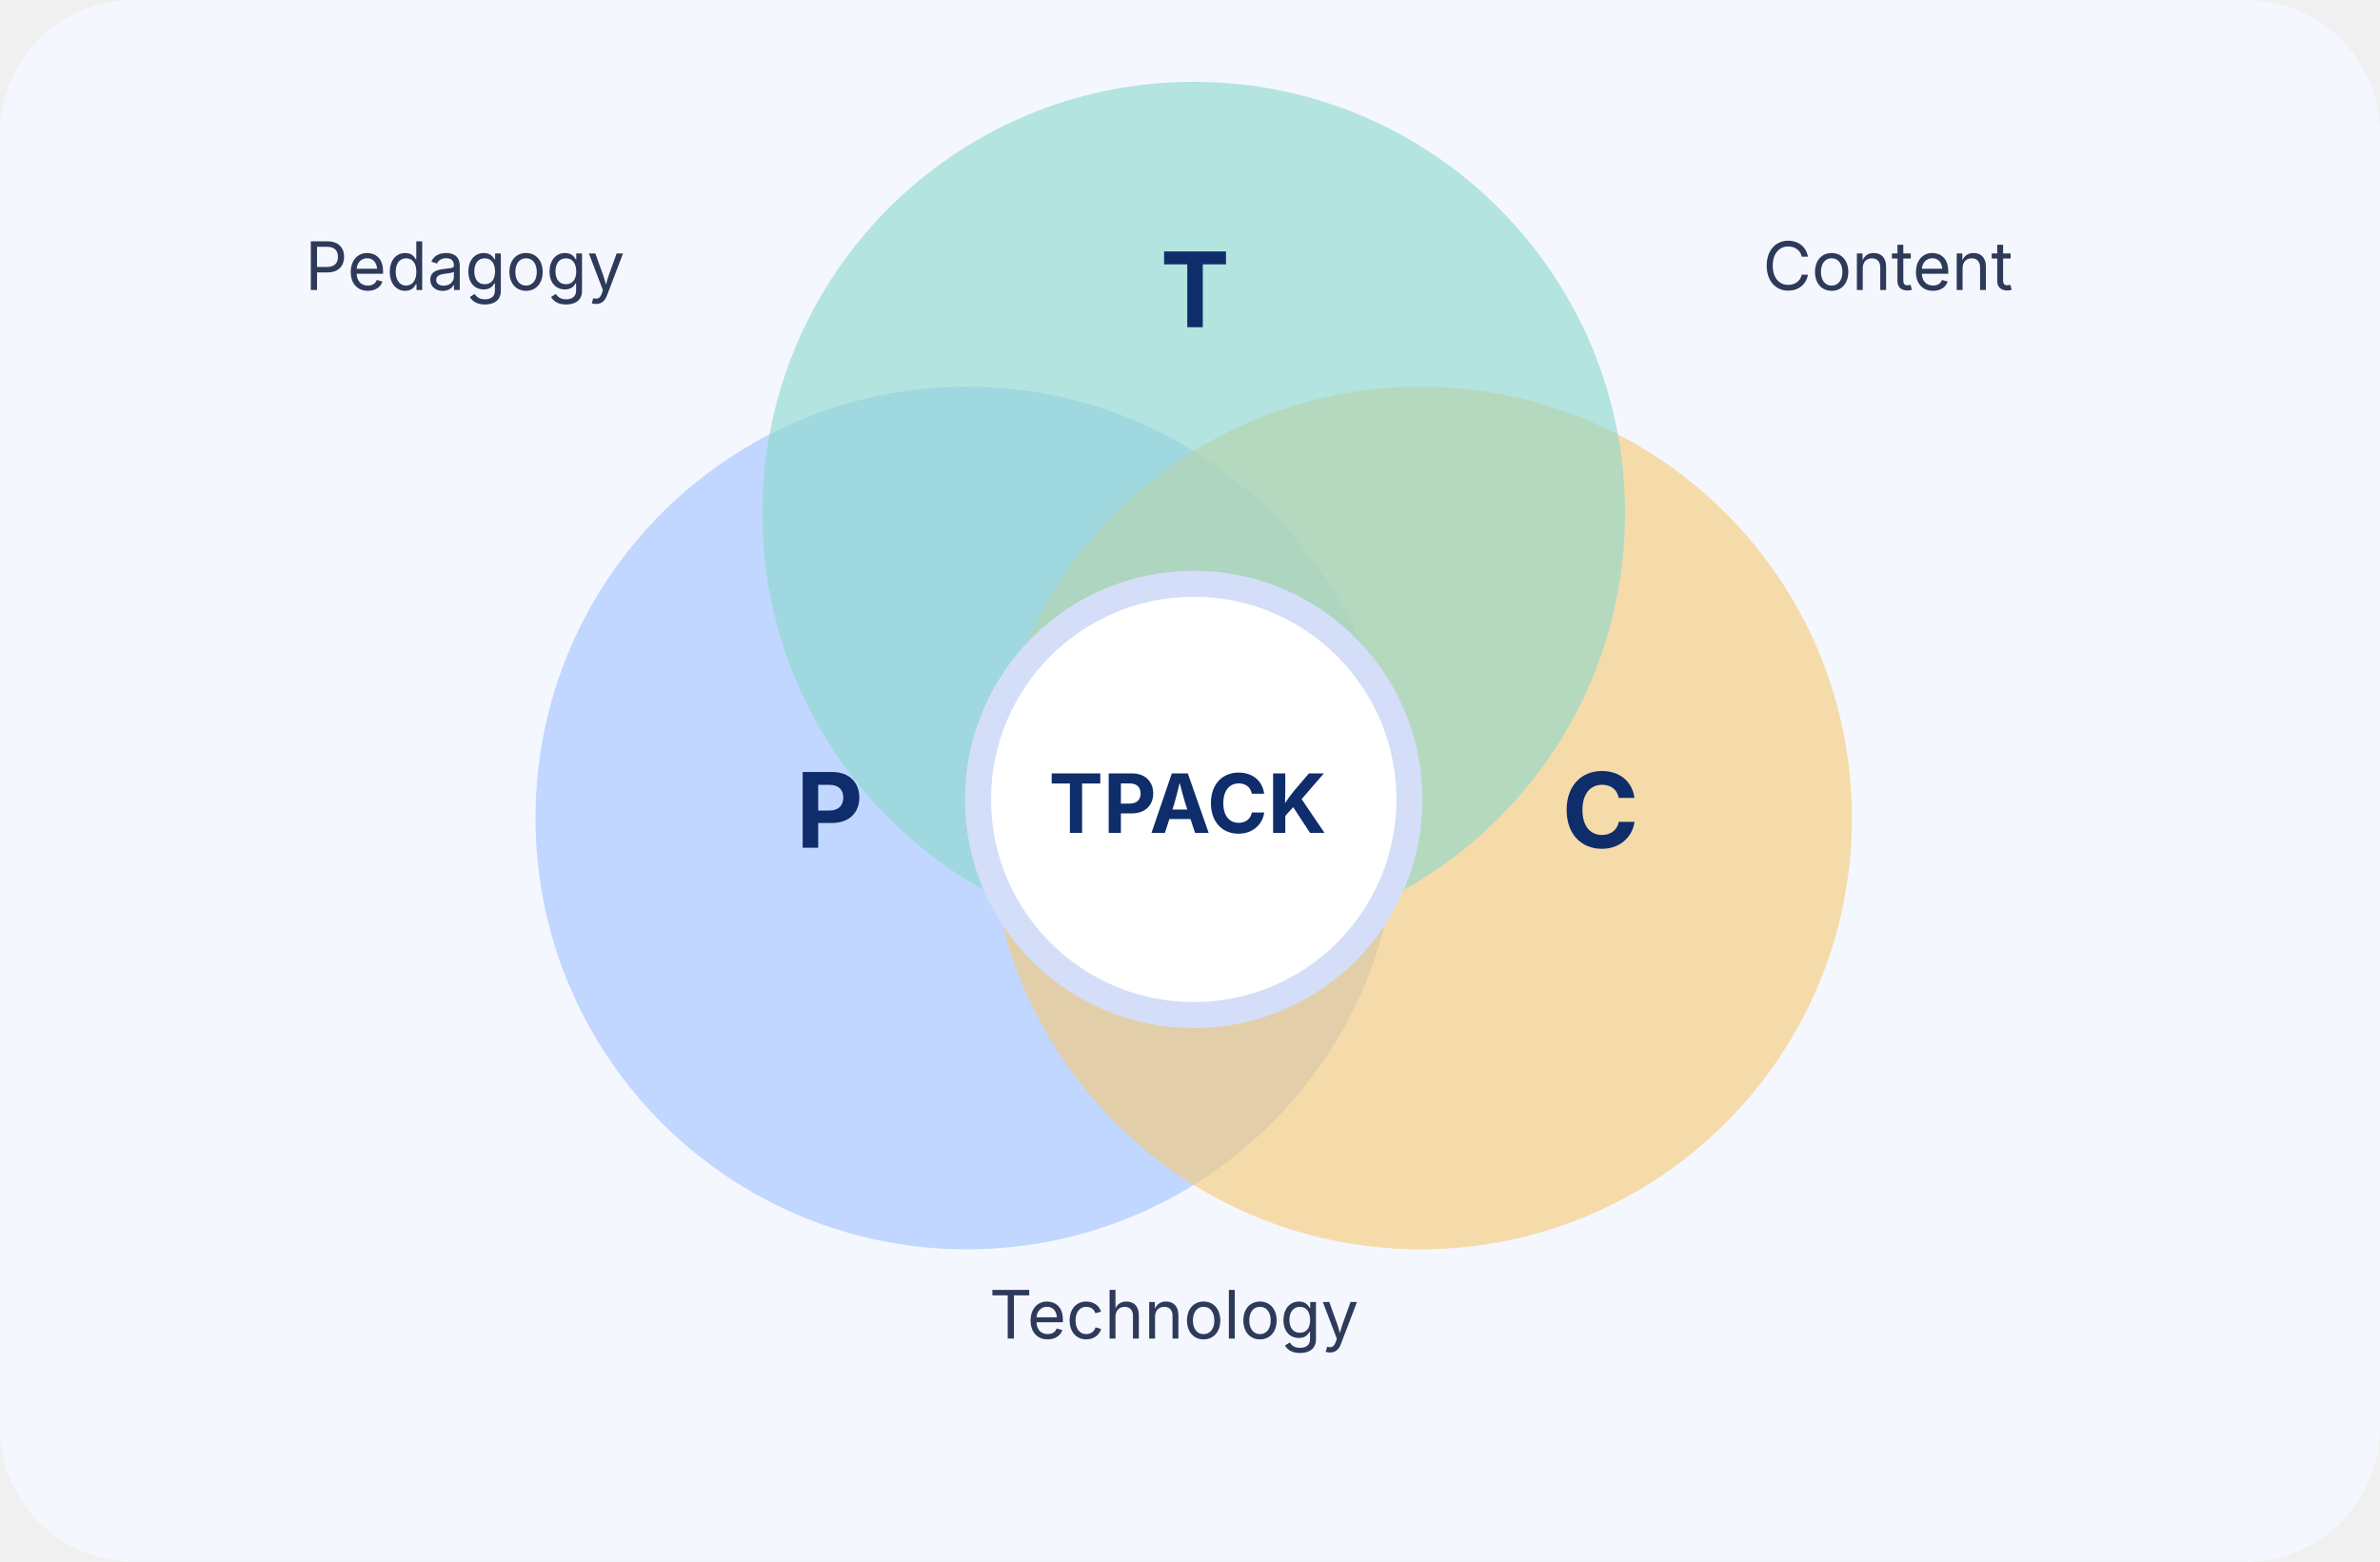
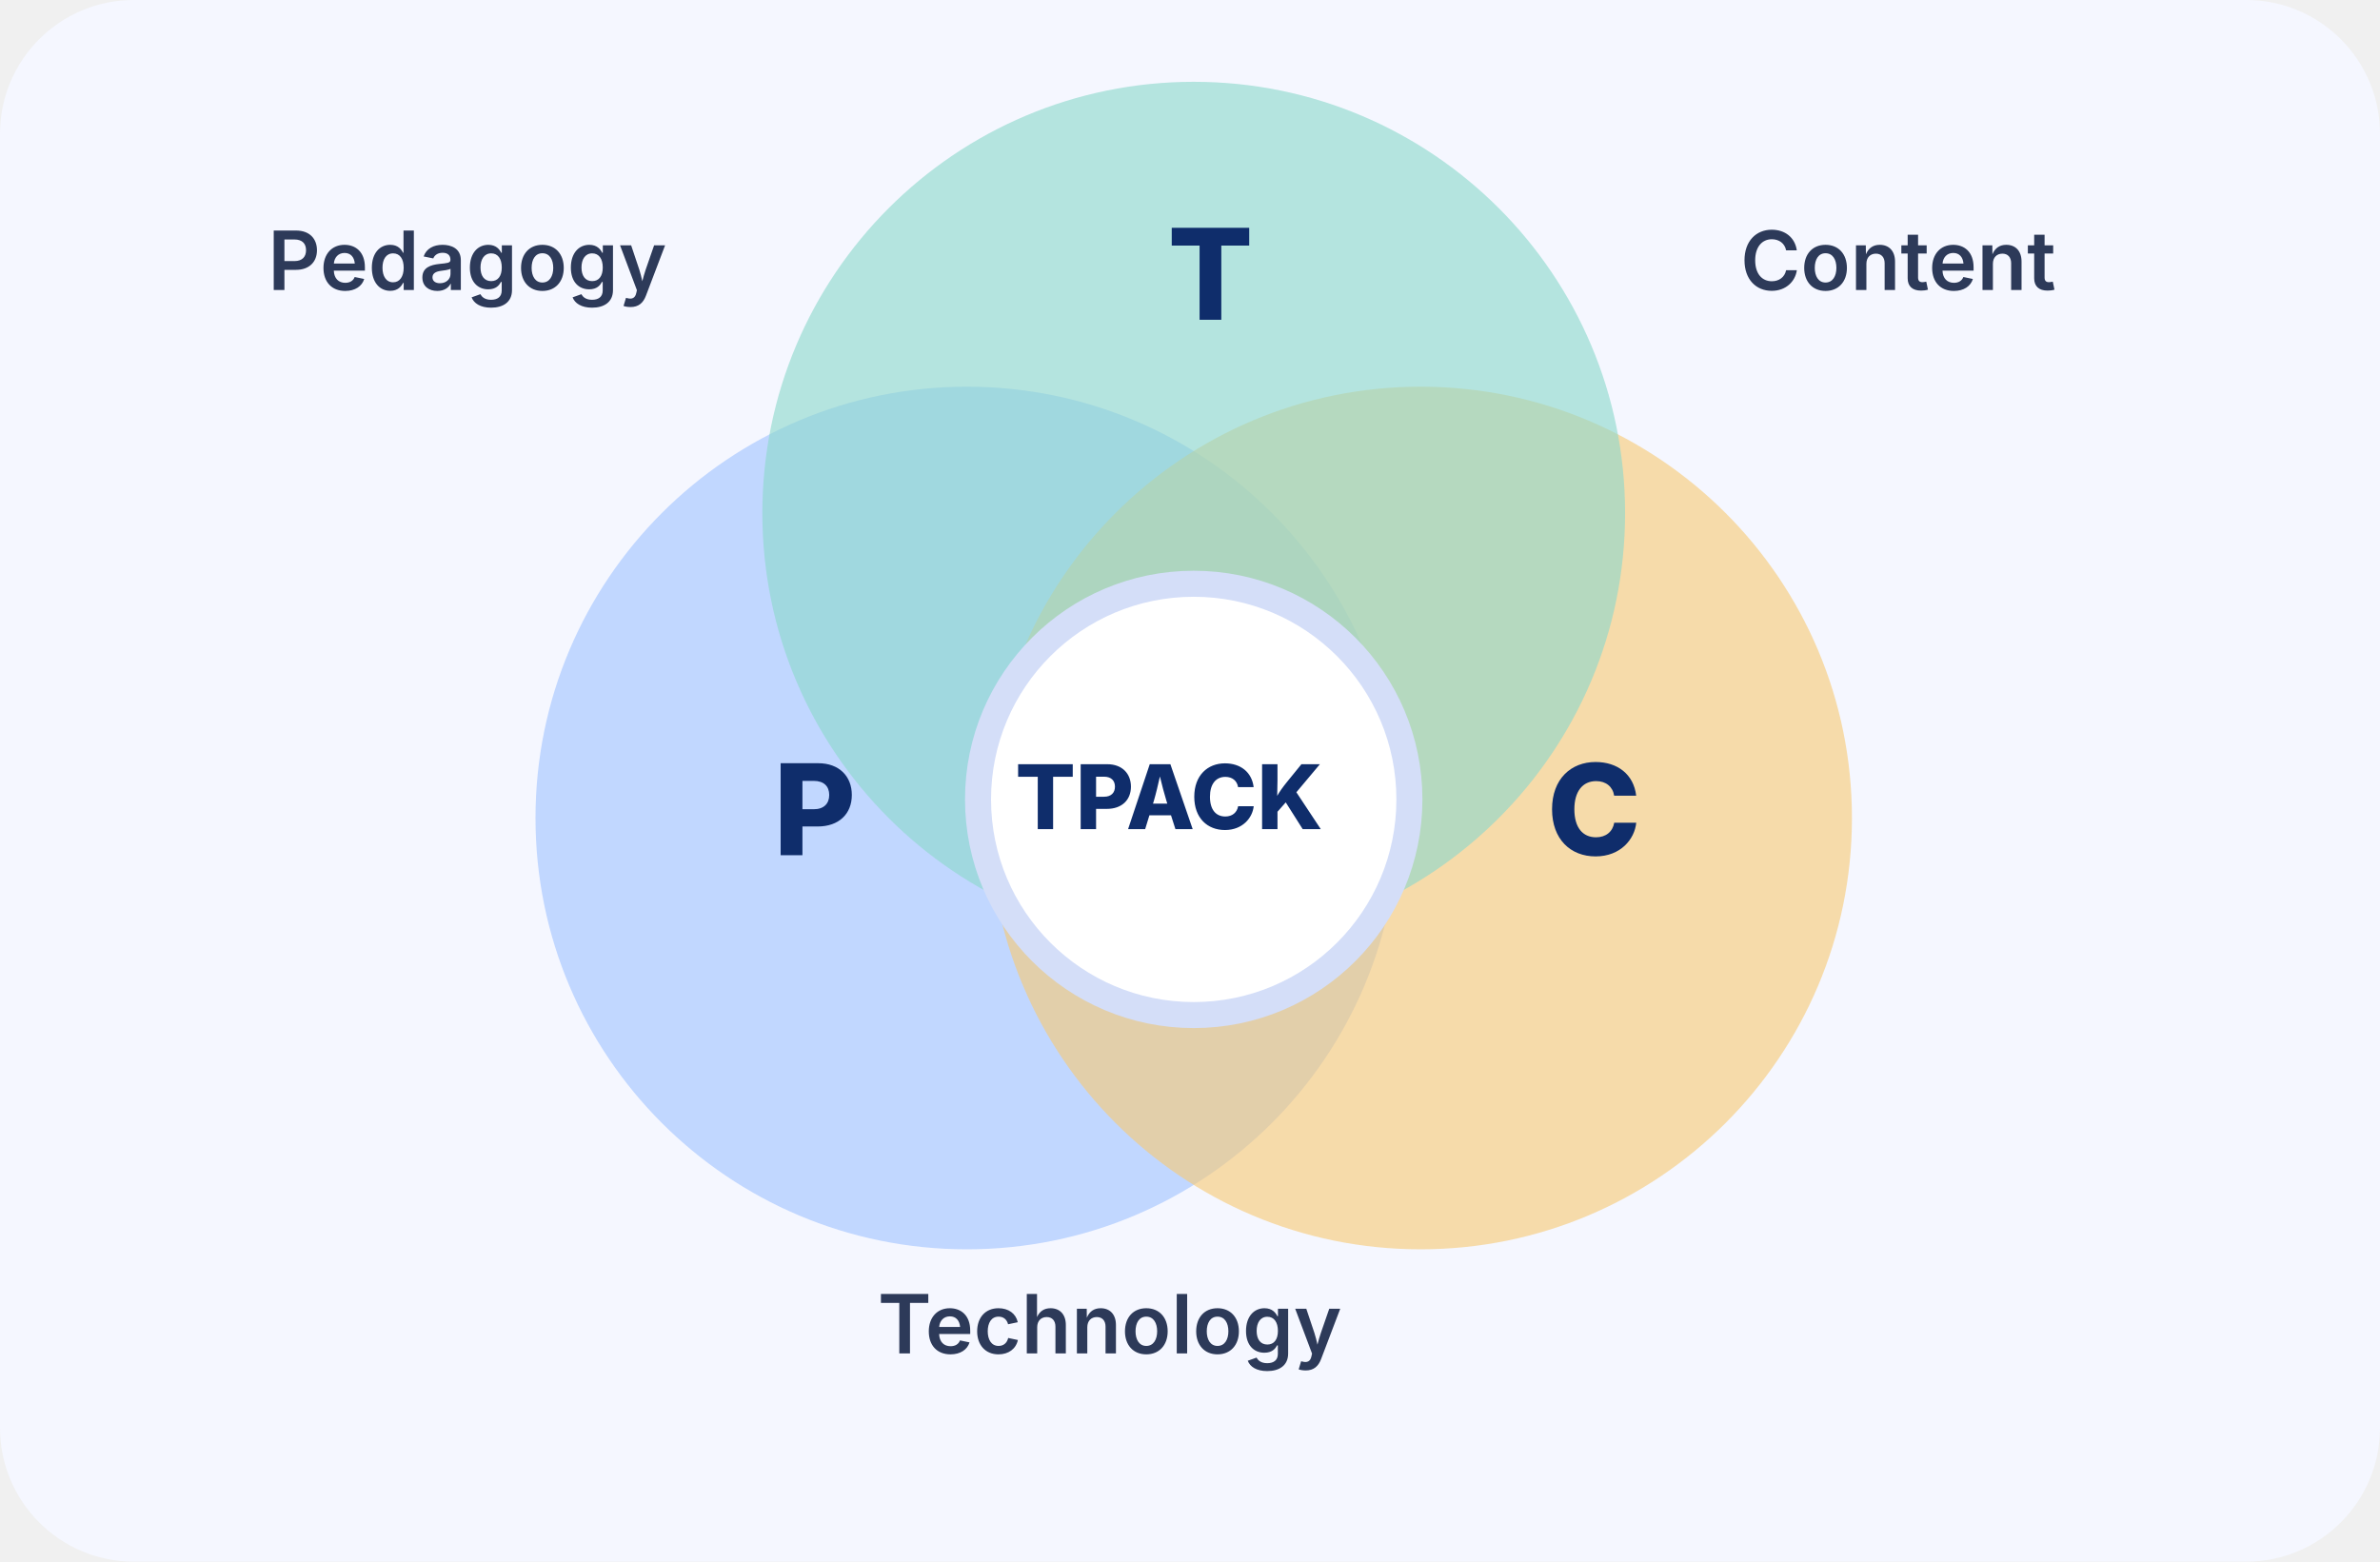
<svg xmlns="http://www.w3.org/2000/svg" width="640" height="420" viewBox="0 0 640 420" role="img" aria-labelledby="title desc">
  <rect width="640" height="420" rx="36" fill="#f5f7ff" />
  <circle cx="260" cy="220" r="116" fill="#9cc0ff" fill-opacity=".58" />
  <circle cx="382" cy="220" r="116" fill="#f6ca76" fill-opacity=".62" />
  <circle cx="321" cy="138" r="116" fill="#8dd8cb" fill-opacity=".62" />
  <circle cx="321" cy="215" r="58" fill="#ffffff" stroke="#d4def8" stroke-width="7" />
-   <g fill="#0f2d6b" font-family="Inter, Arial, sans-serif" font-weight="700">
-     <text x="214" y="228" font-size="28">P</text>
-     <text x="420" y="228" font-size="28">C</text>
-     <text x="312" y="88" font-size="28">T</text>
-     <text x="282" y="224" font-size="22">TPACK</text>
+   <g fill="#0f2d6b" font-family="Inter, Arial, sans-serif" font-weight="800">
+     <text x="208" y="230" font-size="34">P</text>
+     <text x="416" y="230" font-size="34">C</text>
+     <text x="314" y="86" font-size="34">T</text>
+     <text x="273" y="223" font-size="24">TPACK</text>
  </g>
-   <g fill="#2d3a59" font-family="Inter, Arial, sans-serif" font-size="18">
-     <text x="82" y="78">Pedagogy</text>
-     <text x="474" y="78">Content</text>
-     <text x="266" y="360">Technology</text>
+   <g fill="#2d3a59" font-family="Inter, Arial, sans-serif" font-size="22" font-weight="600">
+     <text x="72" y="78">Pedagogy</text>
+     <text x="468" y="78">Content</text>
+     <text x="236" y="364">Technology</text>
  </g>
</svg>
